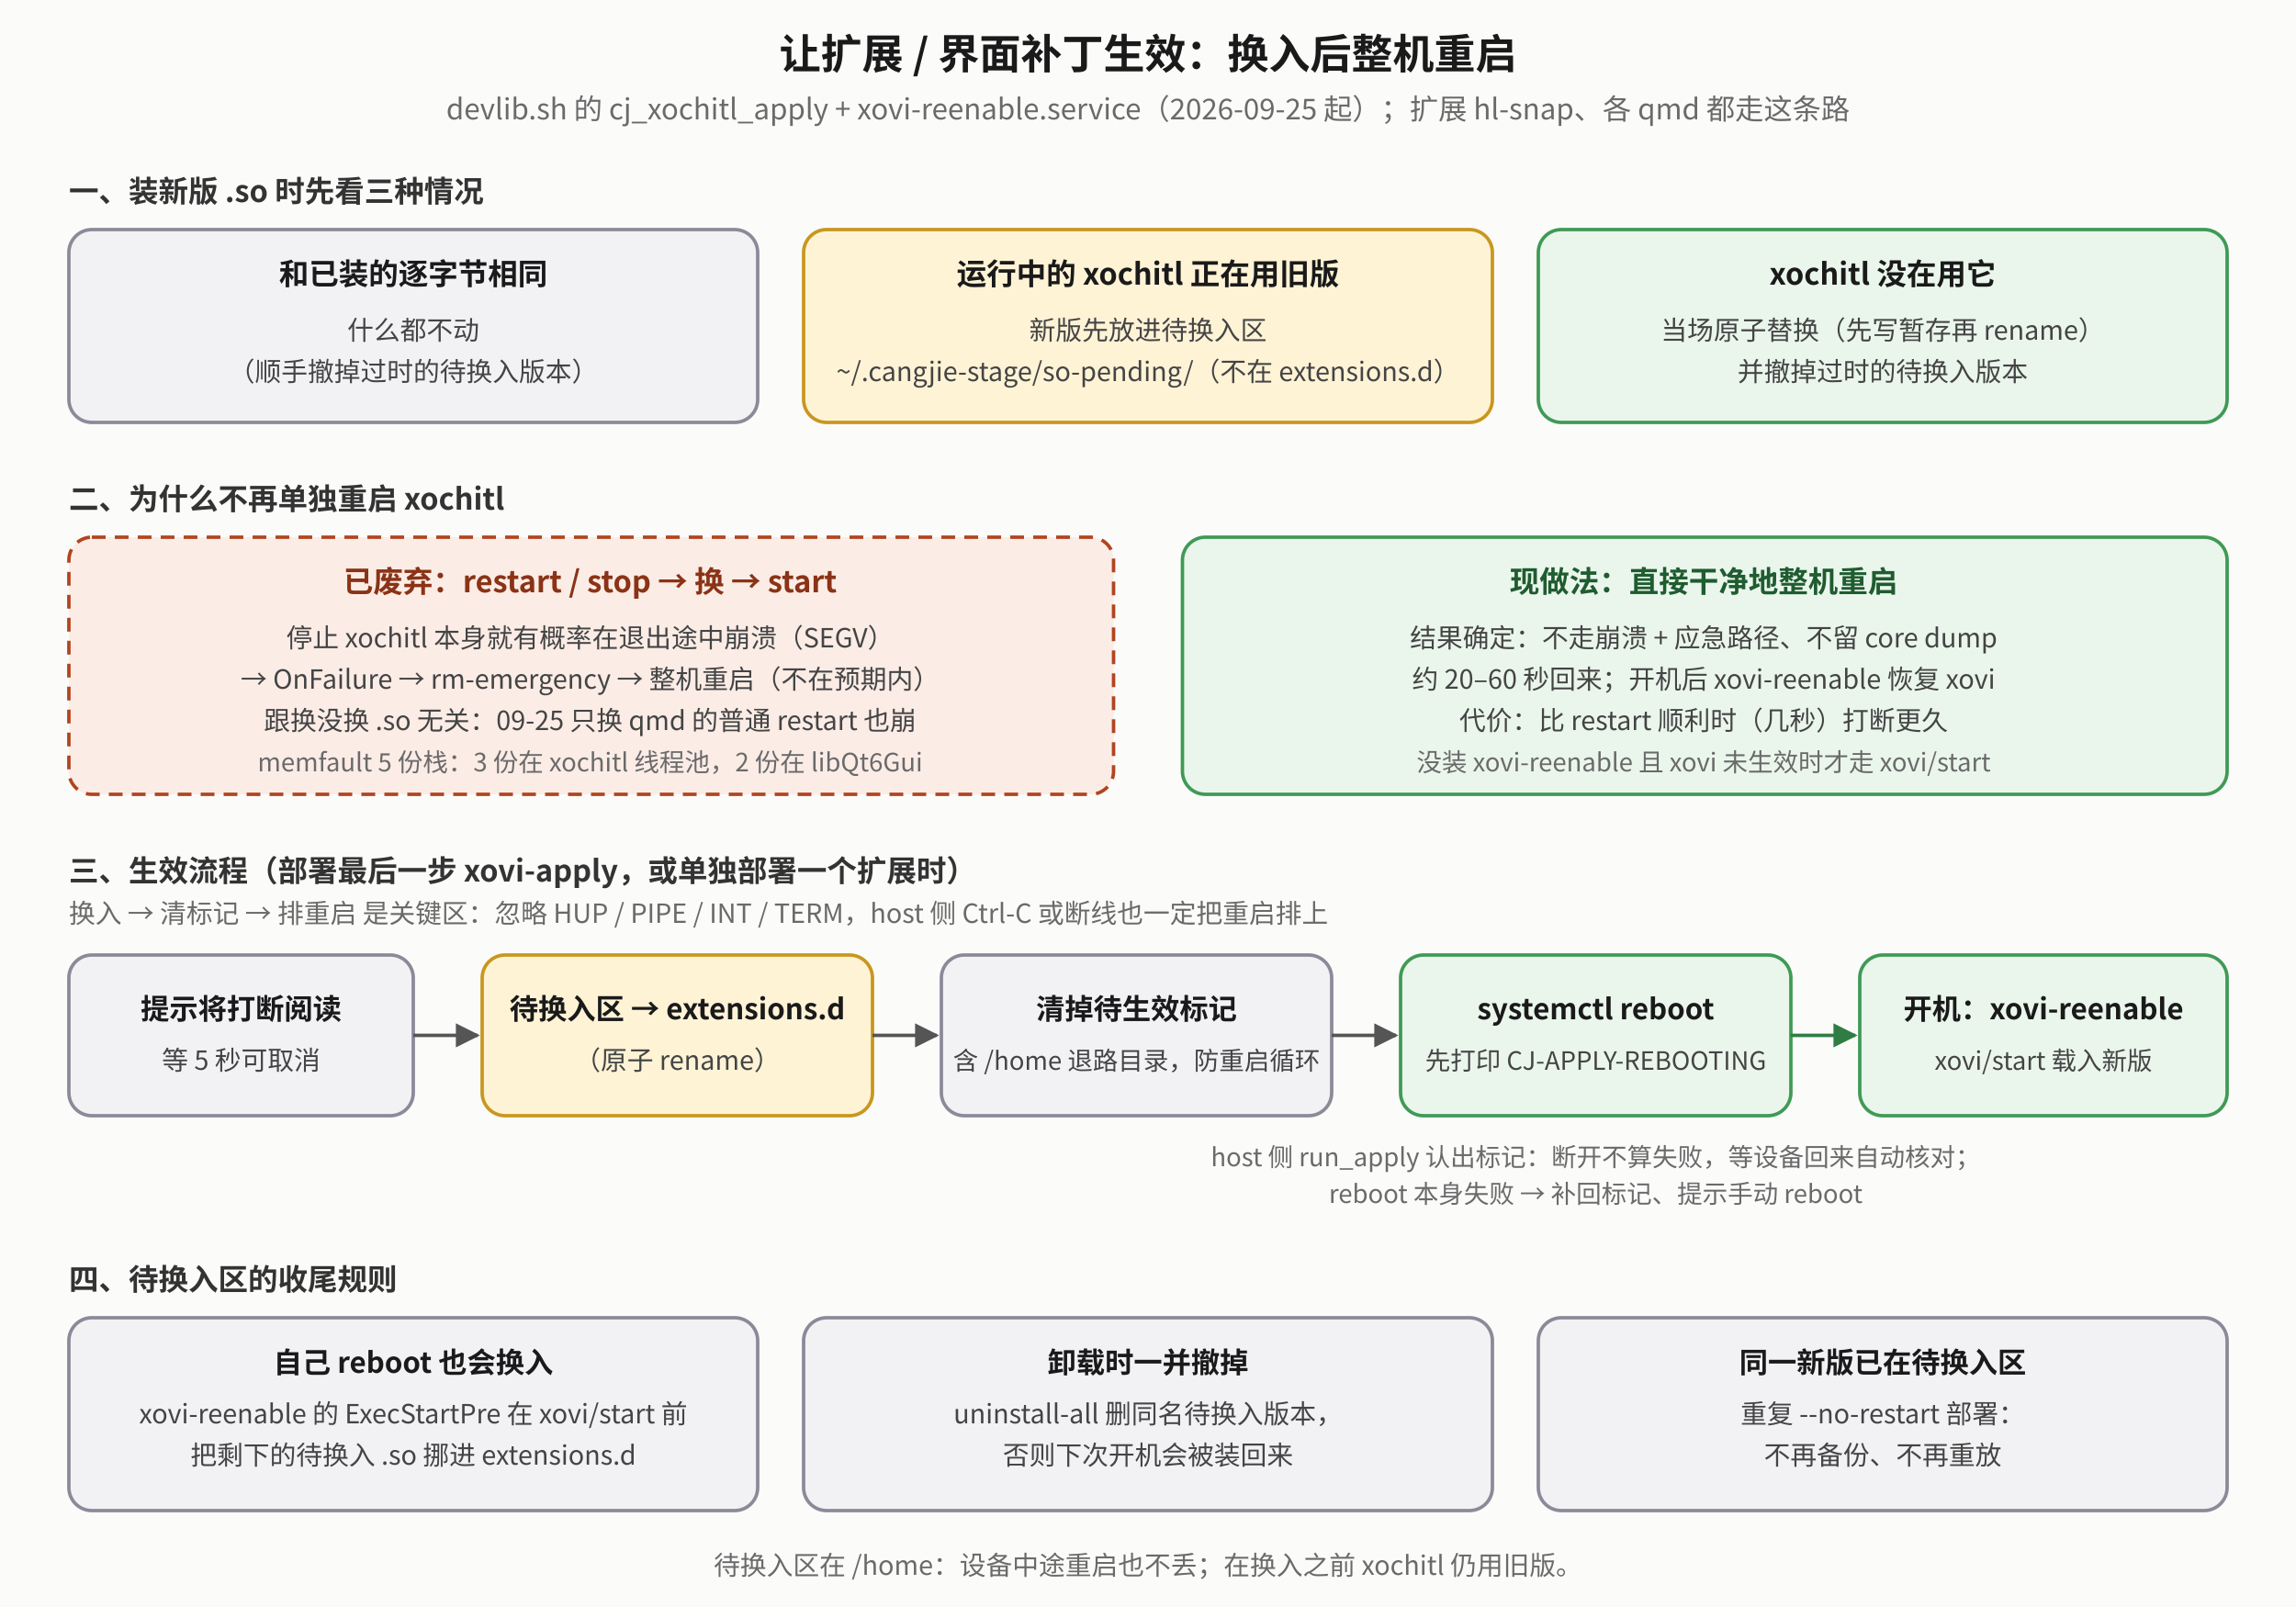
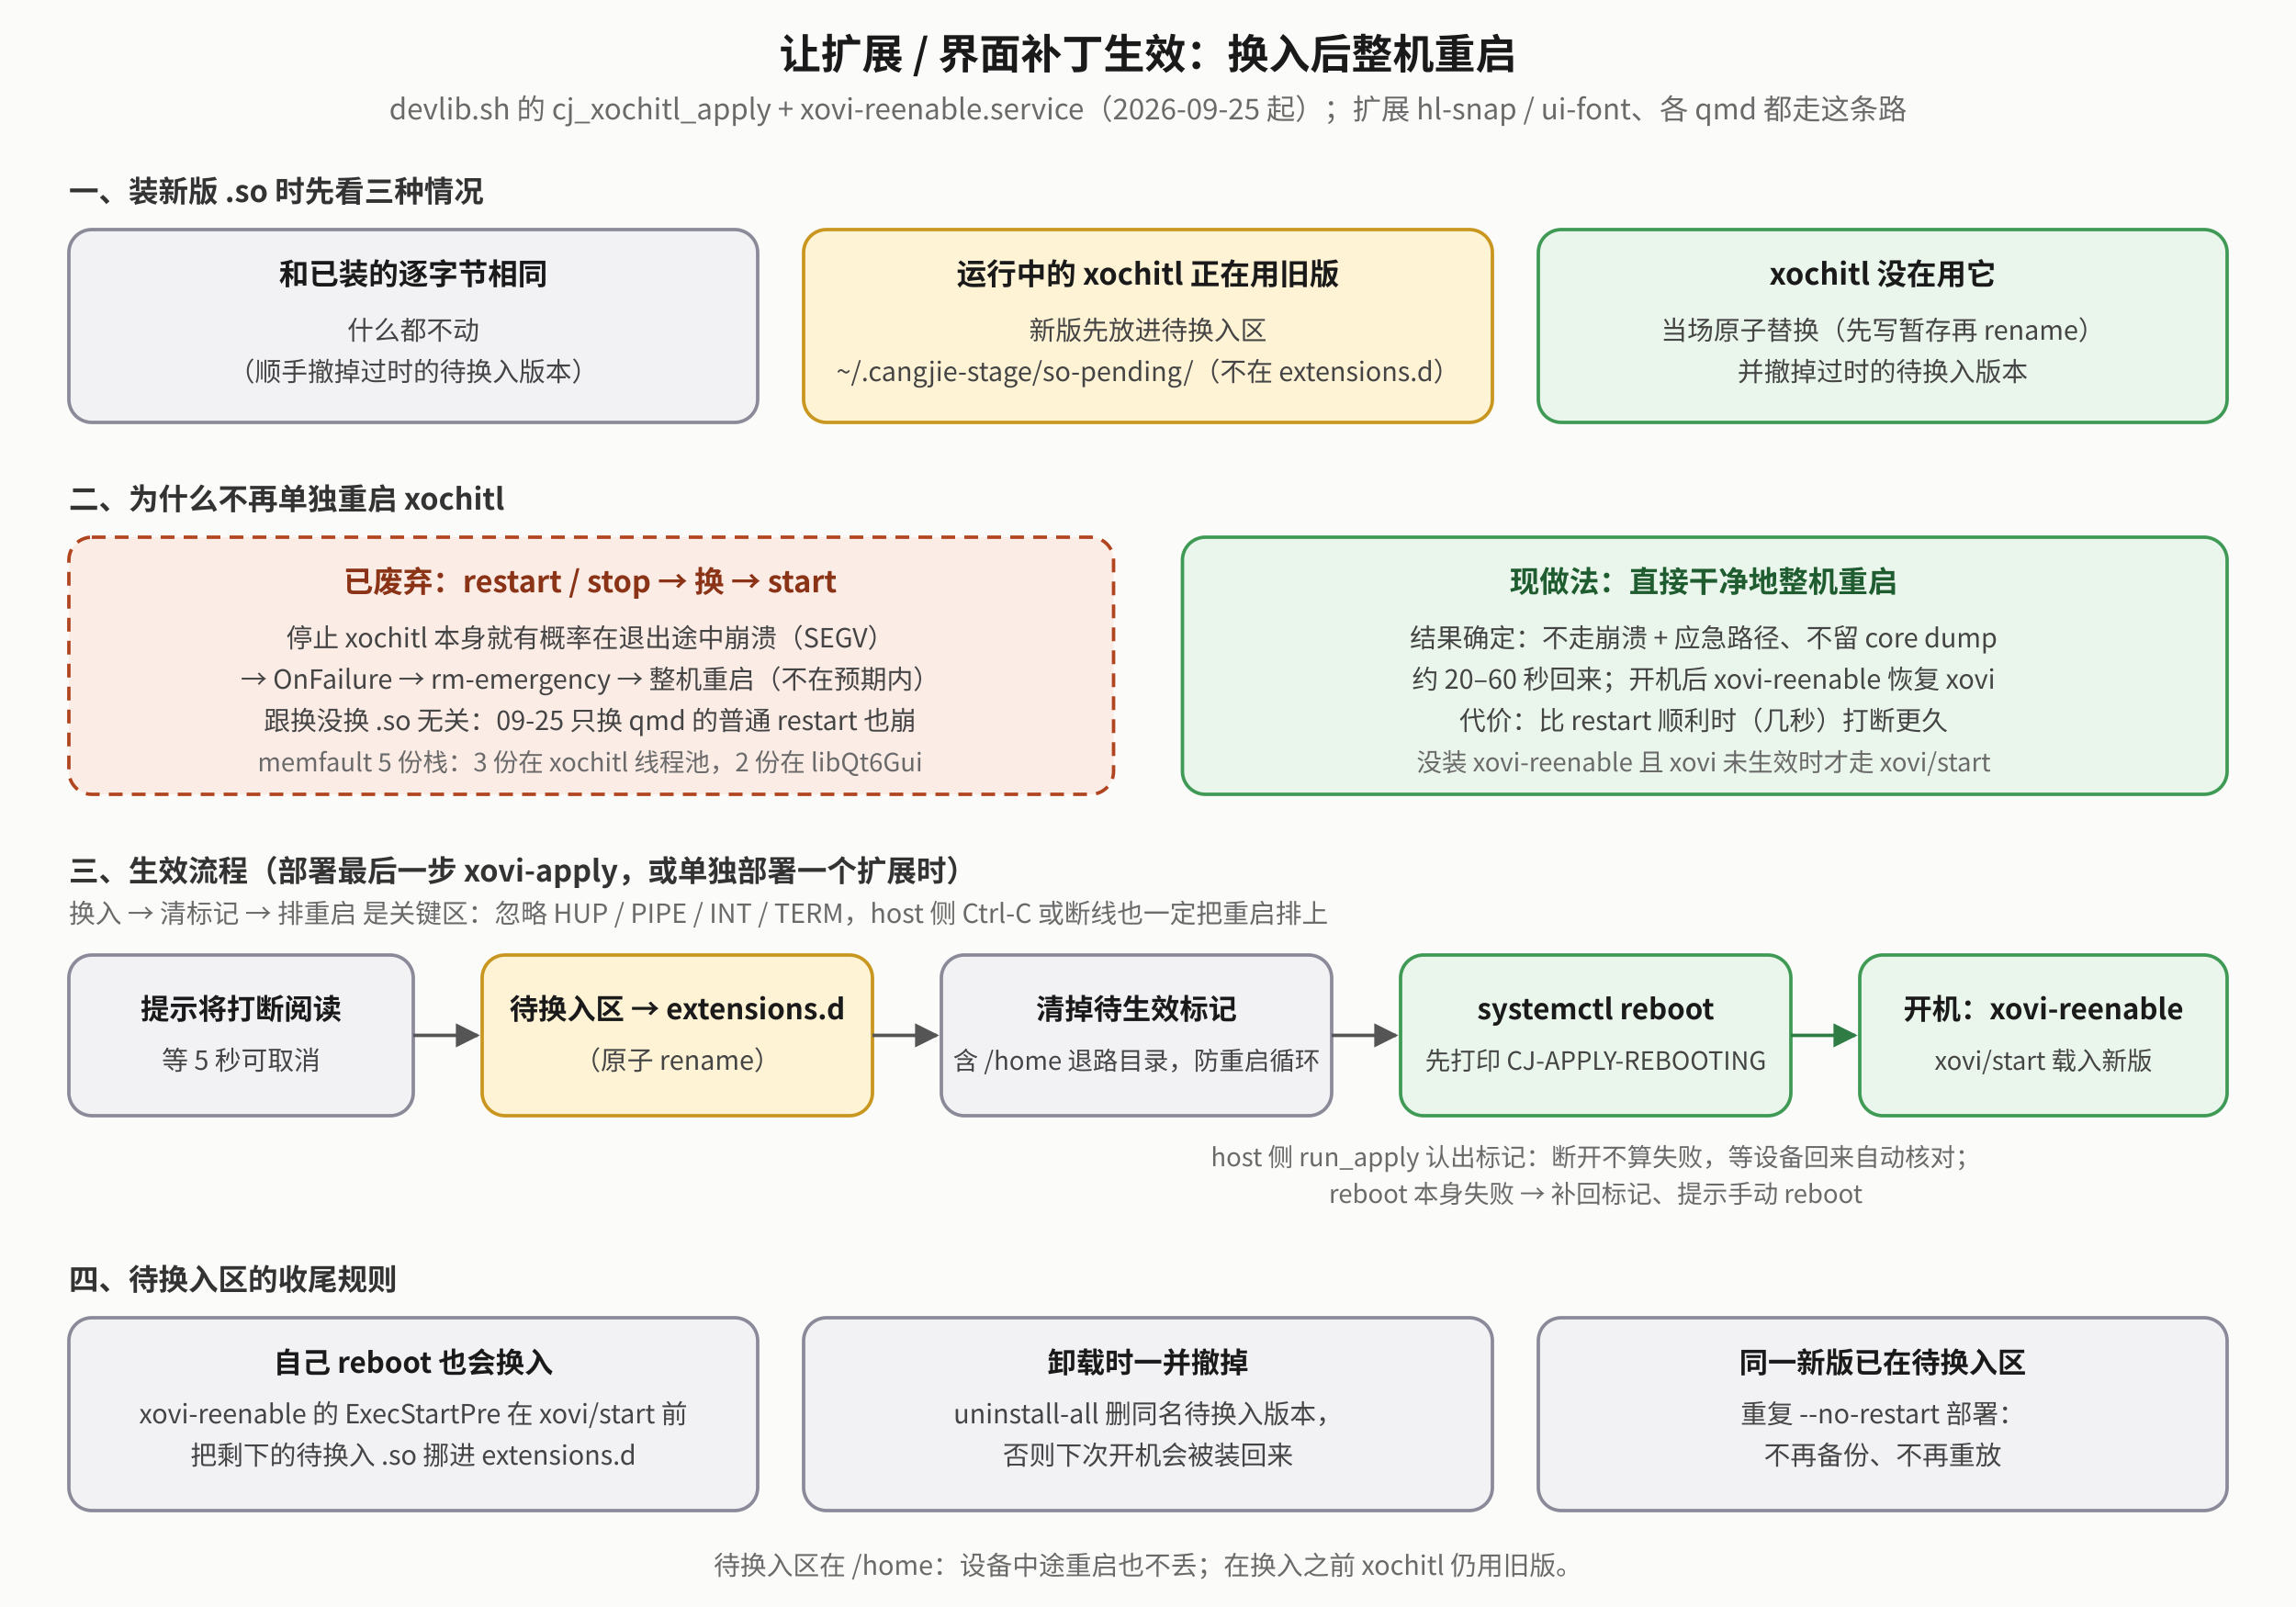
- <svg xmlns="http://www.w3.org/2000/svg" viewBox="0 0 1000 700" font-family="Noto Sans CJK SC, sans-serif">
+ <svg xmlns="http://www.w3.org/2000/svg" viewBox="0 0 1000 700" font-family="Noto Sans SC, Noto Sans CJK SC, sans-serif">
  <defs>
    <marker id="ss-a" viewBox="0 0 10 10" refX="9" refY="5" markerWidth="7" markerHeight="7" orient="auto-start-reverse">
      <path d="M0,0 L10,5 L0,10 z" fill="#555" />
    </marker>
    <marker id="ss-r" viewBox="0 0 10 10" refX="9" refY="5" markerWidth="7" markerHeight="7" orient="auto-start-reverse">
      <path d="M0,0 L10,5 L0,10 z" fill="#b0451f" />
    </marker>
    <marker id="ss-g" viewBox="0 0 10 10" refX="9" refY="5" markerWidth="7" markerHeight="7" orient="auto-start-reverse">
      <path d="M0,0 L10,5 L0,10 z" fill="#2f7d45" />
    </marker>
  </defs>
  <rect x="0" y="0" width="1000" height="700" fill="#fbfbfa" />
  <text x="500" y="30" text-anchor="middle" font-size="18" font-weight="bold" fill="#1a1a1a">让扩展 / 界面补丁生效：换入后整机重启</text>
-   <text x="500" y="52" text-anchor="middle" font-size="12.5" fill="#6a6a6a">devlib.sh 的 cj_xochitl_apply + xovi-reenable.service（2026-09-25 起）；扩展 hl-snap、各 qmd 都走这条路</text>
+   <text x="500" y="52" text-anchor="middle" font-size="12.5" fill="#6a6a6a">devlib.sh 的 cj_xochitl_apply + xovi-reenable.service（2026-09-25 起）；扩展 hl-snap / ui-font、各 qmd 都走这条路</text>
  <text x="30" y="88" font-size="13" font-weight="bold" fill="#333">一、装新版 .so 时先看三种情况</text>
  <rect x="30" y="100" width="300" height="84" rx="10" fill="#f2f2f5" stroke="#8a8a99" stroke-width="1.5" />
  <text x="180" y="124" text-anchor="middle" font-size="13" font-weight="bold" fill="#1a1a1a">和已装的逐字节相同</text>
  <text x="180" y="148" text-anchor="middle" font-size="11.5" fill="#444">什么都不动</text>
  <text x="180" y="166" text-anchor="middle" font-size="11.5" fill="#444">（顺手撤掉过时的待换入版本）</text>
  <rect x="350" y="100" width="300" height="84" rx="10" fill="#fff3d6" stroke="#c9971f" stroke-width="1.5" />
  <text x="500" y="124" text-anchor="middle" font-size="13" font-weight="bold" fill="#1a1a1a">运行中的 xochitl 正在用旧版</text>
  <text x="500" y="148" text-anchor="middle" font-size="11.5" fill="#444">新版先放进待换入区</text>
  <text x="500" y="166" text-anchor="middle" font-size="11.5" fill="#444">~/.cangjie-stage/so-pending/（不在 extensions.d）</text>
  <rect x="670" y="100" width="300" height="84" rx="10" fill="#eaf6ec" stroke="#3f9a55" stroke-width="1.5" />
  <text x="820" y="124" text-anchor="middle" font-size="13" font-weight="bold" fill="#1a1a1a">xochitl 没在用它</text>
  <text x="820" y="148" text-anchor="middle" font-size="11.5" fill="#444">当场原子替换（先写暂存再 rename）</text>
  <text x="820" y="166" text-anchor="middle" font-size="11.5" fill="#444">并撤掉过时的待换入版本</text>
  <text x="30" y="222" font-size="13" font-weight="bold" fill="#333">二、为什么不再单独重启 xochitl</text>
  <rect x="30" y="234" width="455" height="112" rx="10" fill="#fbecE6" stroke="#b0451f" stroke-width="1.5" stroke-dasharray="6 4" />
  <text x="257" y="258" text-anchor="middle" font-size="13" font-weight="bold" fill="#8a3316">已废弃：restart / stop → 换 → start</text>
  <text x="257" y="282" text-anchor="middle" font-size="11.5" fill="#444">停止 xochitl 本身就有概率在退出途中崩溃（SEGV）</text>
  <text x="257" y="300" text-anchor="middle" font-size="11.5" fill="#444">→ OnFailure → rm-emergency → 整机重启（不在预期内）</text>
  <text x="257" y="318" text-anchor="middle" font-size="11.5" fill="#444">跟换没换 .so 无关：09-25 只换 qmd 的普通 restart 也崩</text>
  <text x="257" y="336" text-anchor="middle" font-size="11" fill="#6a6a6a">memfault 5 份栈：3 份在 xochitl 线程池，2 份在 libQt6Gui</text>
  <rect x="515" y="234" width="455" height="112" rx="10" fill="#eaf6ec" stroke="#3f9a55" stroke-width="1.5" />
  <text x="742" y="258" text-anchor="middle" font-size="13" font-weight="bold" fill="#1f5c30">现做法：直接干净地整机重启</text>
  <text x="742" y="282" text-anchor="middle" font-size="11.5" fill="#444">结果确定：不走崩溃 + 应急路径、不留 core dump</text>
  <text x="742" y="300" text-anchor="middle" font-size="11.5" fill="#444">约 20–60 秒回来；开机后 xovi-reenable 恢复 xovi</text>
  <text x="742" y="318" text-anchor="middle" font-size="11.5" fill="#444">代价：比 restart 顺利时（几秒）打断更久</text>
  <text x="742" y="336" text-anchor="middle" font-size="11" fill="#6a6a6a">没装 xovi-reenable 且 xovi 未生效时才走 xovi/start</text>
  <text x="30" y="384" font-size="13" font-weight="bold" fill="#333">三、生效流程（部署最后一步 xovi-apply，或单独部署一个扩展时）</text>
  <text x="30" y="402" font-size="11.5" fill="#6a6a6a">换入 → 清标记 → 排重启 是关键区：忽略 HUP / PIPE / INT / TERM，host 侧 Ctrl-C 或断线也一定把重启排上</text>
  <rect x="30" y="416" width="150" height="70" rx="10" fill="#f2f2f5" stroke="#8a8a99" stroke-width="1.5" />
  <text x="105" y="444" text-anchor="middle" font-size="12.5" font-weight="bold" fill="#1a1a1a">提示将打断阅读</text>
  <text x="105" y="466" text-anchor="middle" font-size="11.5" fill="#444">等 5 秒可取消</text>
  <line x1="180" y1="451" x2="208" y2="451" stroke="#555" stroke-width="1.5" marker-end="url(#ss-a)" />
  <rect x="210" y="416" width="170" height="70" rx="10" fill="#fff3d6" stroke="#c9971f" stroke-width="1.5" />
  <text x="295" y="444" text-anchor="middle" font-size="12.5" font-weight="bold" fill="#1a1a1a">待换入区 → extensions.d</text>
  <text x="295" y="466" text-anchor="middle" font-size="11.5" fill="#444">（原子 rename）</text>
  <line x1="380" y1="451" x2="408" y2="451" stroke="#555" stroke-width="1.5" marker-end="url(#ss-a)" />
  <rect x="410" y="416" width="170" height="70" rx="10" fill="#f2f2f5" stroke="#8a8a99" stroke-width="1.5" />
  <text x="495" y="444" text-anchor="middle" font-size="12.5" font-weight="bold" fill="#1a1a1a">清掉待生效标记</text>
  <text x="495" y="466" text-anchor="middle" font-size="11" fill="#444">含 /home 退路目录，防重启循环</text>
  <line x1="580" y1="451" x2="608" y2="451" stroke="#555" stroke-width="1.5" marker-end="url(#ss-a)" />
  <rect x="610" y="416" width="170" height="70" rx="10" fill="#eaf6ec" stroke="#3f9a55" stroke-width="1.5" />
  <text x="695" y="444" text-anchor="middle" font-size="12.5" font-weight="bold" fill="#1a1a1a">systemctl reboot</text>
  <text x="695" y="466" text-anchor="middle" font-size="11" fill="#444">先打印 CJ-APPLY-REBOOTING</text>
  <line x1="780" y1="451" x2="808" y2="451" stroke="#2f7d45" stroke-width="1.5" marker-end="url(#ss-g)" />
  <rect x="810" y="416" width="160" height="70" rx="10" fill="#eaf6ec" stroke="#3f9a55" stroke-width="1.5" />
  <text x="890" y="444" text-anchor="middle" font-size="12.5" font-weight="bold" fill="#1a1a1a">开机：xovi-reenable</text>
  <text x="890" y="466" text-anchor="middle" font-size="11" fill="#444">xovi/start 载入新版</text>
  <text x="695" y="508" text-anchor="middle" font-size="11" fill="#6a6a6a">host 侧 run_apply 认出标记：断开不算失败，等设备回来自动核对；</text>
  <text x="695" y="524" text-anchor="middle" font-size="11" fill="#6a6a6a">reboot 本身失败 → 补回标记、提示手动 reboot</text>
  <text x="30" y="562" font-size="13" font-weight="bold" fill="#333">四、待换入区的收尾规则</text>
  <rect x="30" y="574" width="300" height="84" rx="10" fill="#f2f2f5" stroke="#8a8a99" stroke-width="1.5" />
  <text x="180" y="598" text-anchor="middle" font-size="12.5" font-weight="bold" fill="#1a1a1a">自己 reboot 也会换入</text>
  <text x="180" y="620" text-anchor="middle" font-size="11.5" fill="#444">xovi-reenable 的 ExecStartPre 在 xovi/start 前</text>
  <text x="180" y="638" text-anchor="middle" font-size="11.5" fill="#444">把剩下的待换入 .so 挪进 extensions.d</text>
  <rect x="350" y="574" width="300" height="84" rx="10" fill="#f2f2f5" stroke="#8a8a99" stroke-width="1.5" />
  <text x="500" y="598" text-anchor="middle" font-size="12.5" font-weight="bold" fill="#1a1a1a">卸载时一并撤掉</text>
  <text x="500" y="620" text-anchor="middle" font-size="11.5" fill="#444">uninstall-all 删同名待换入版本，</text>
  <text x="500" y="638" text-anchor="middle" font-size="11.5" fill="#444">否则下次开机会被装回来</text>
  <rect x="670" y="574" width="300" height="84" rx="10" fill="#f2f2f5" stroke="#8a8a99" stroke-width="1.5" />
  <text x="820" y="598" text-anchor="middle" font-size="12.5" font-weight="bold" fill="#1a1a1a">同一新版已在待换入区</text>
  <text x="820" y="620" text-anchor="middle" font-size="11.5" fill="#444">重复 --no-restart 部署：</text>
  <text x="820" y="638" text-anchor="middle" font-size="11.5" fill="#444">不再备份、不再重放</text>
  <text x="500" y="686" text-anchor="middle" font-size="11.5" fill="#6a6a6a">待换入区在 /home：设备中途重启也不丢；在换入之前 xochitl 仍用旧版。</text>
</svg>
